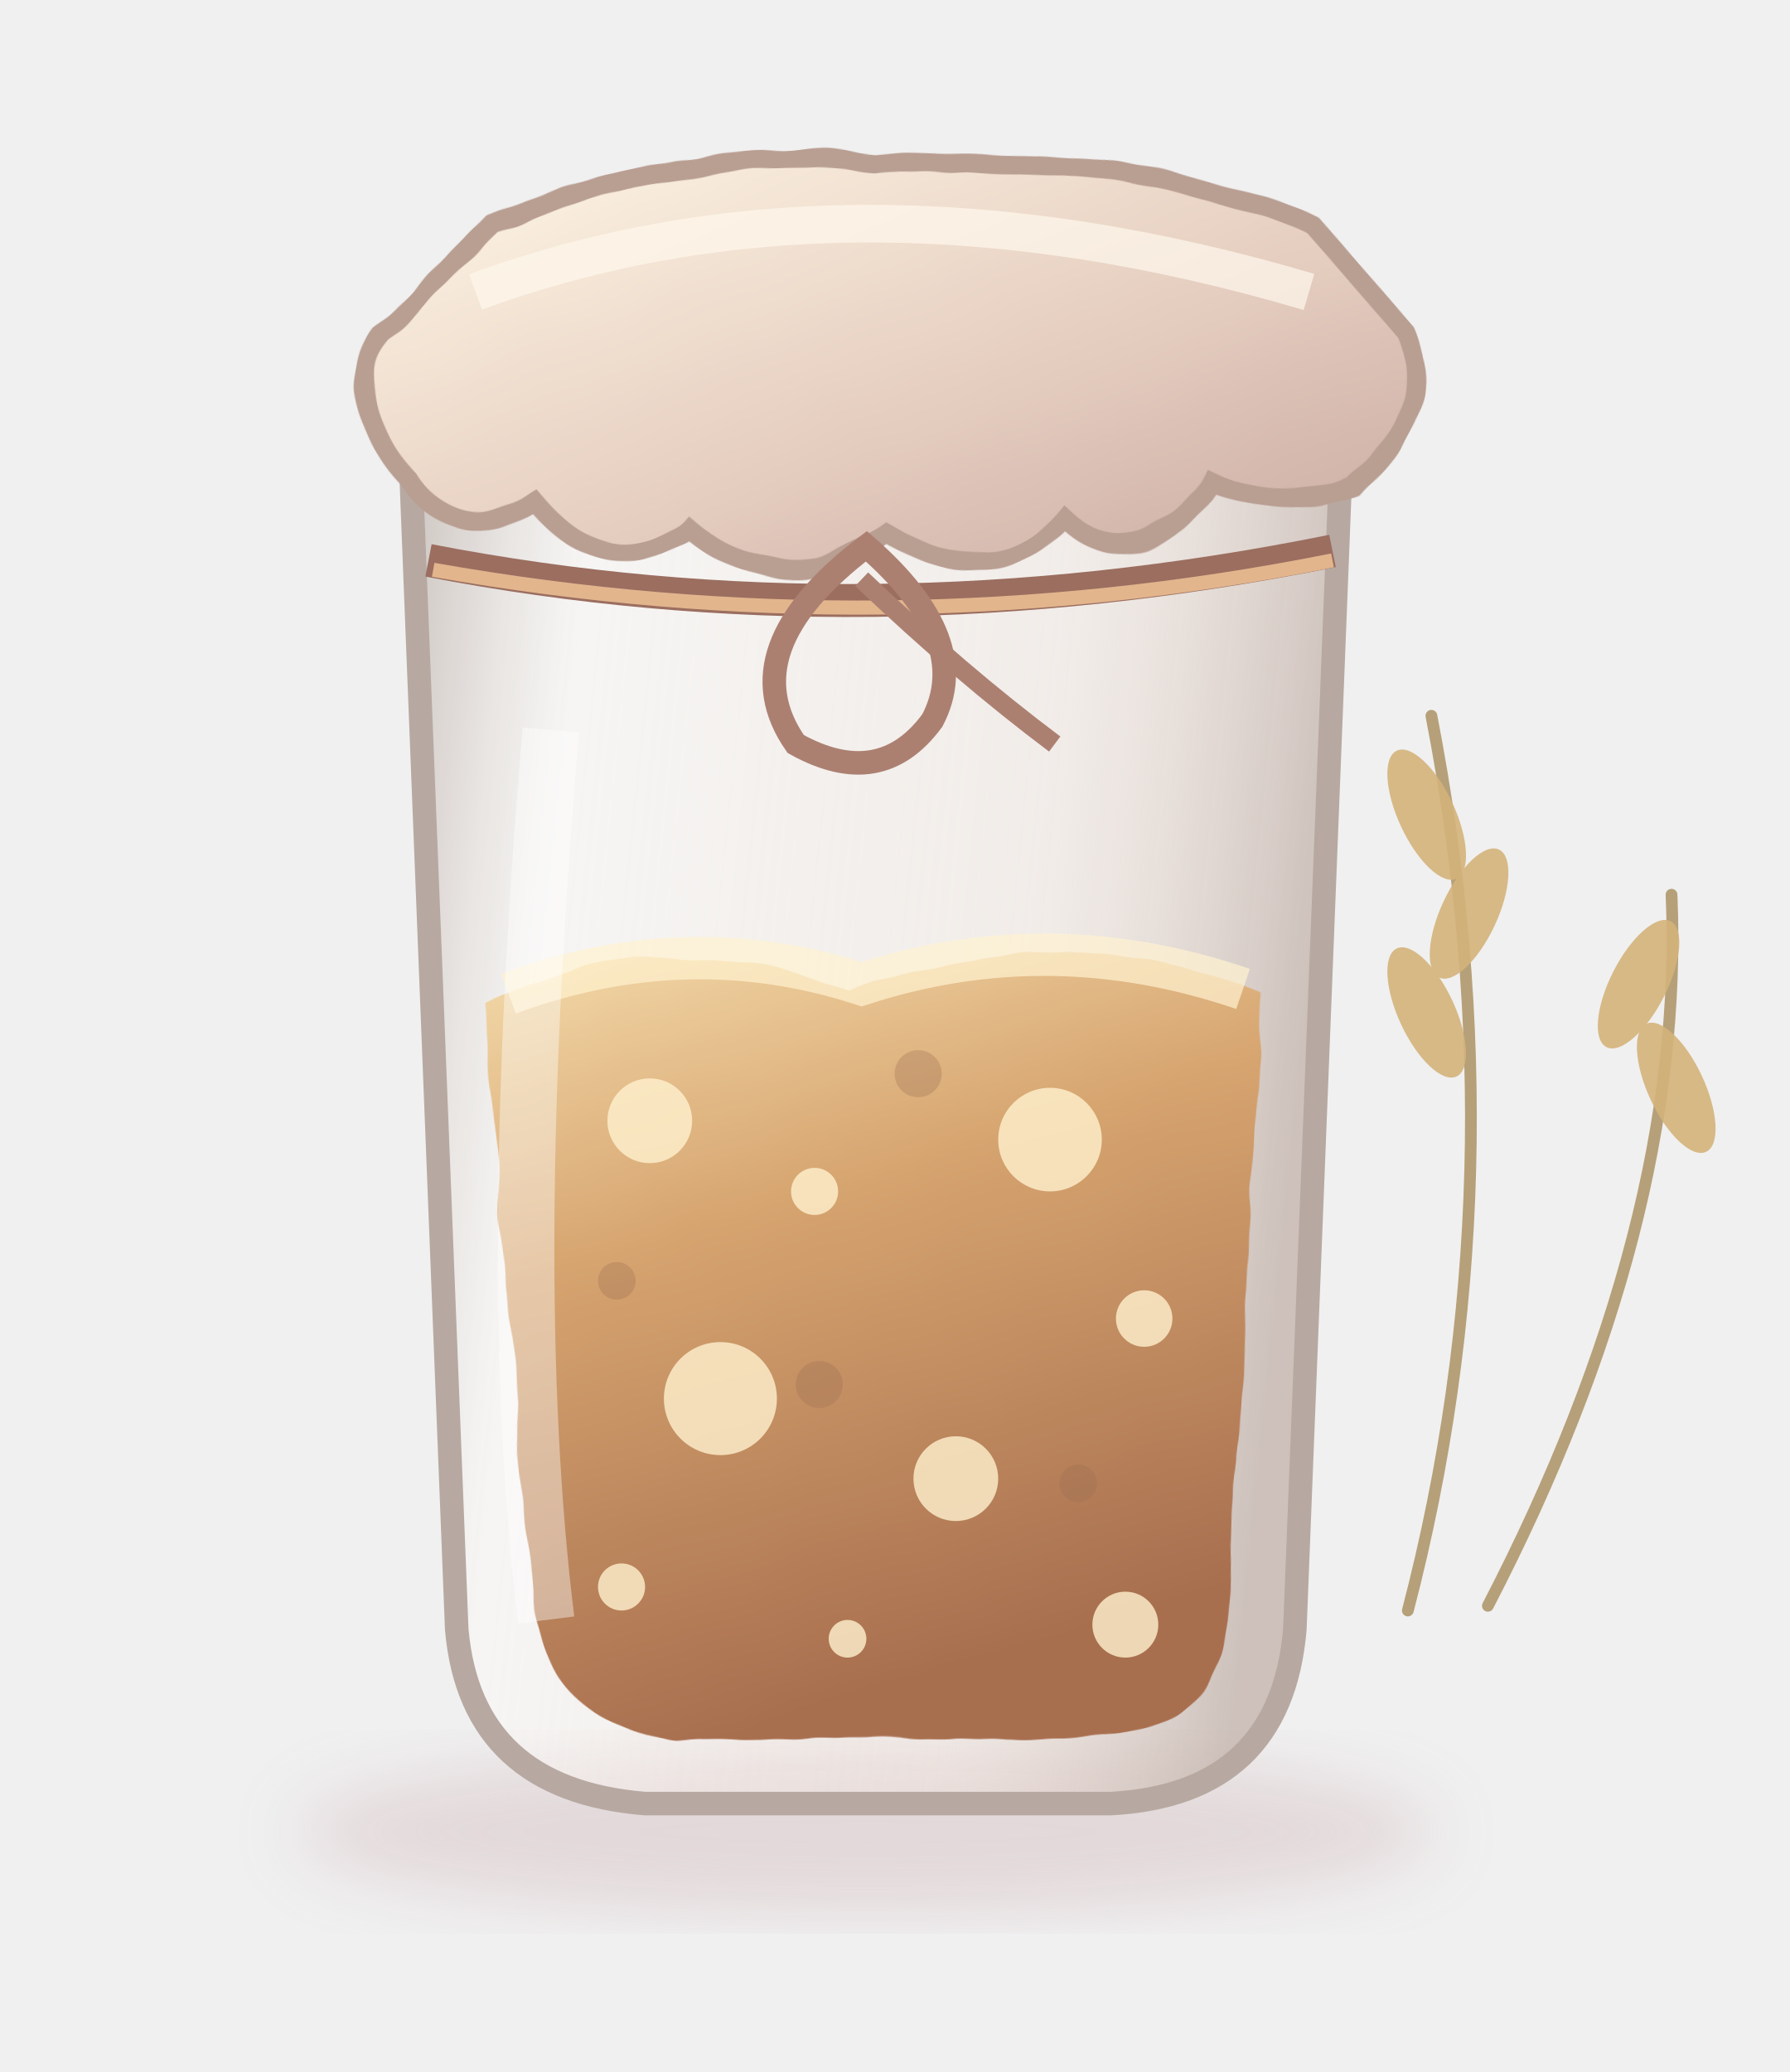
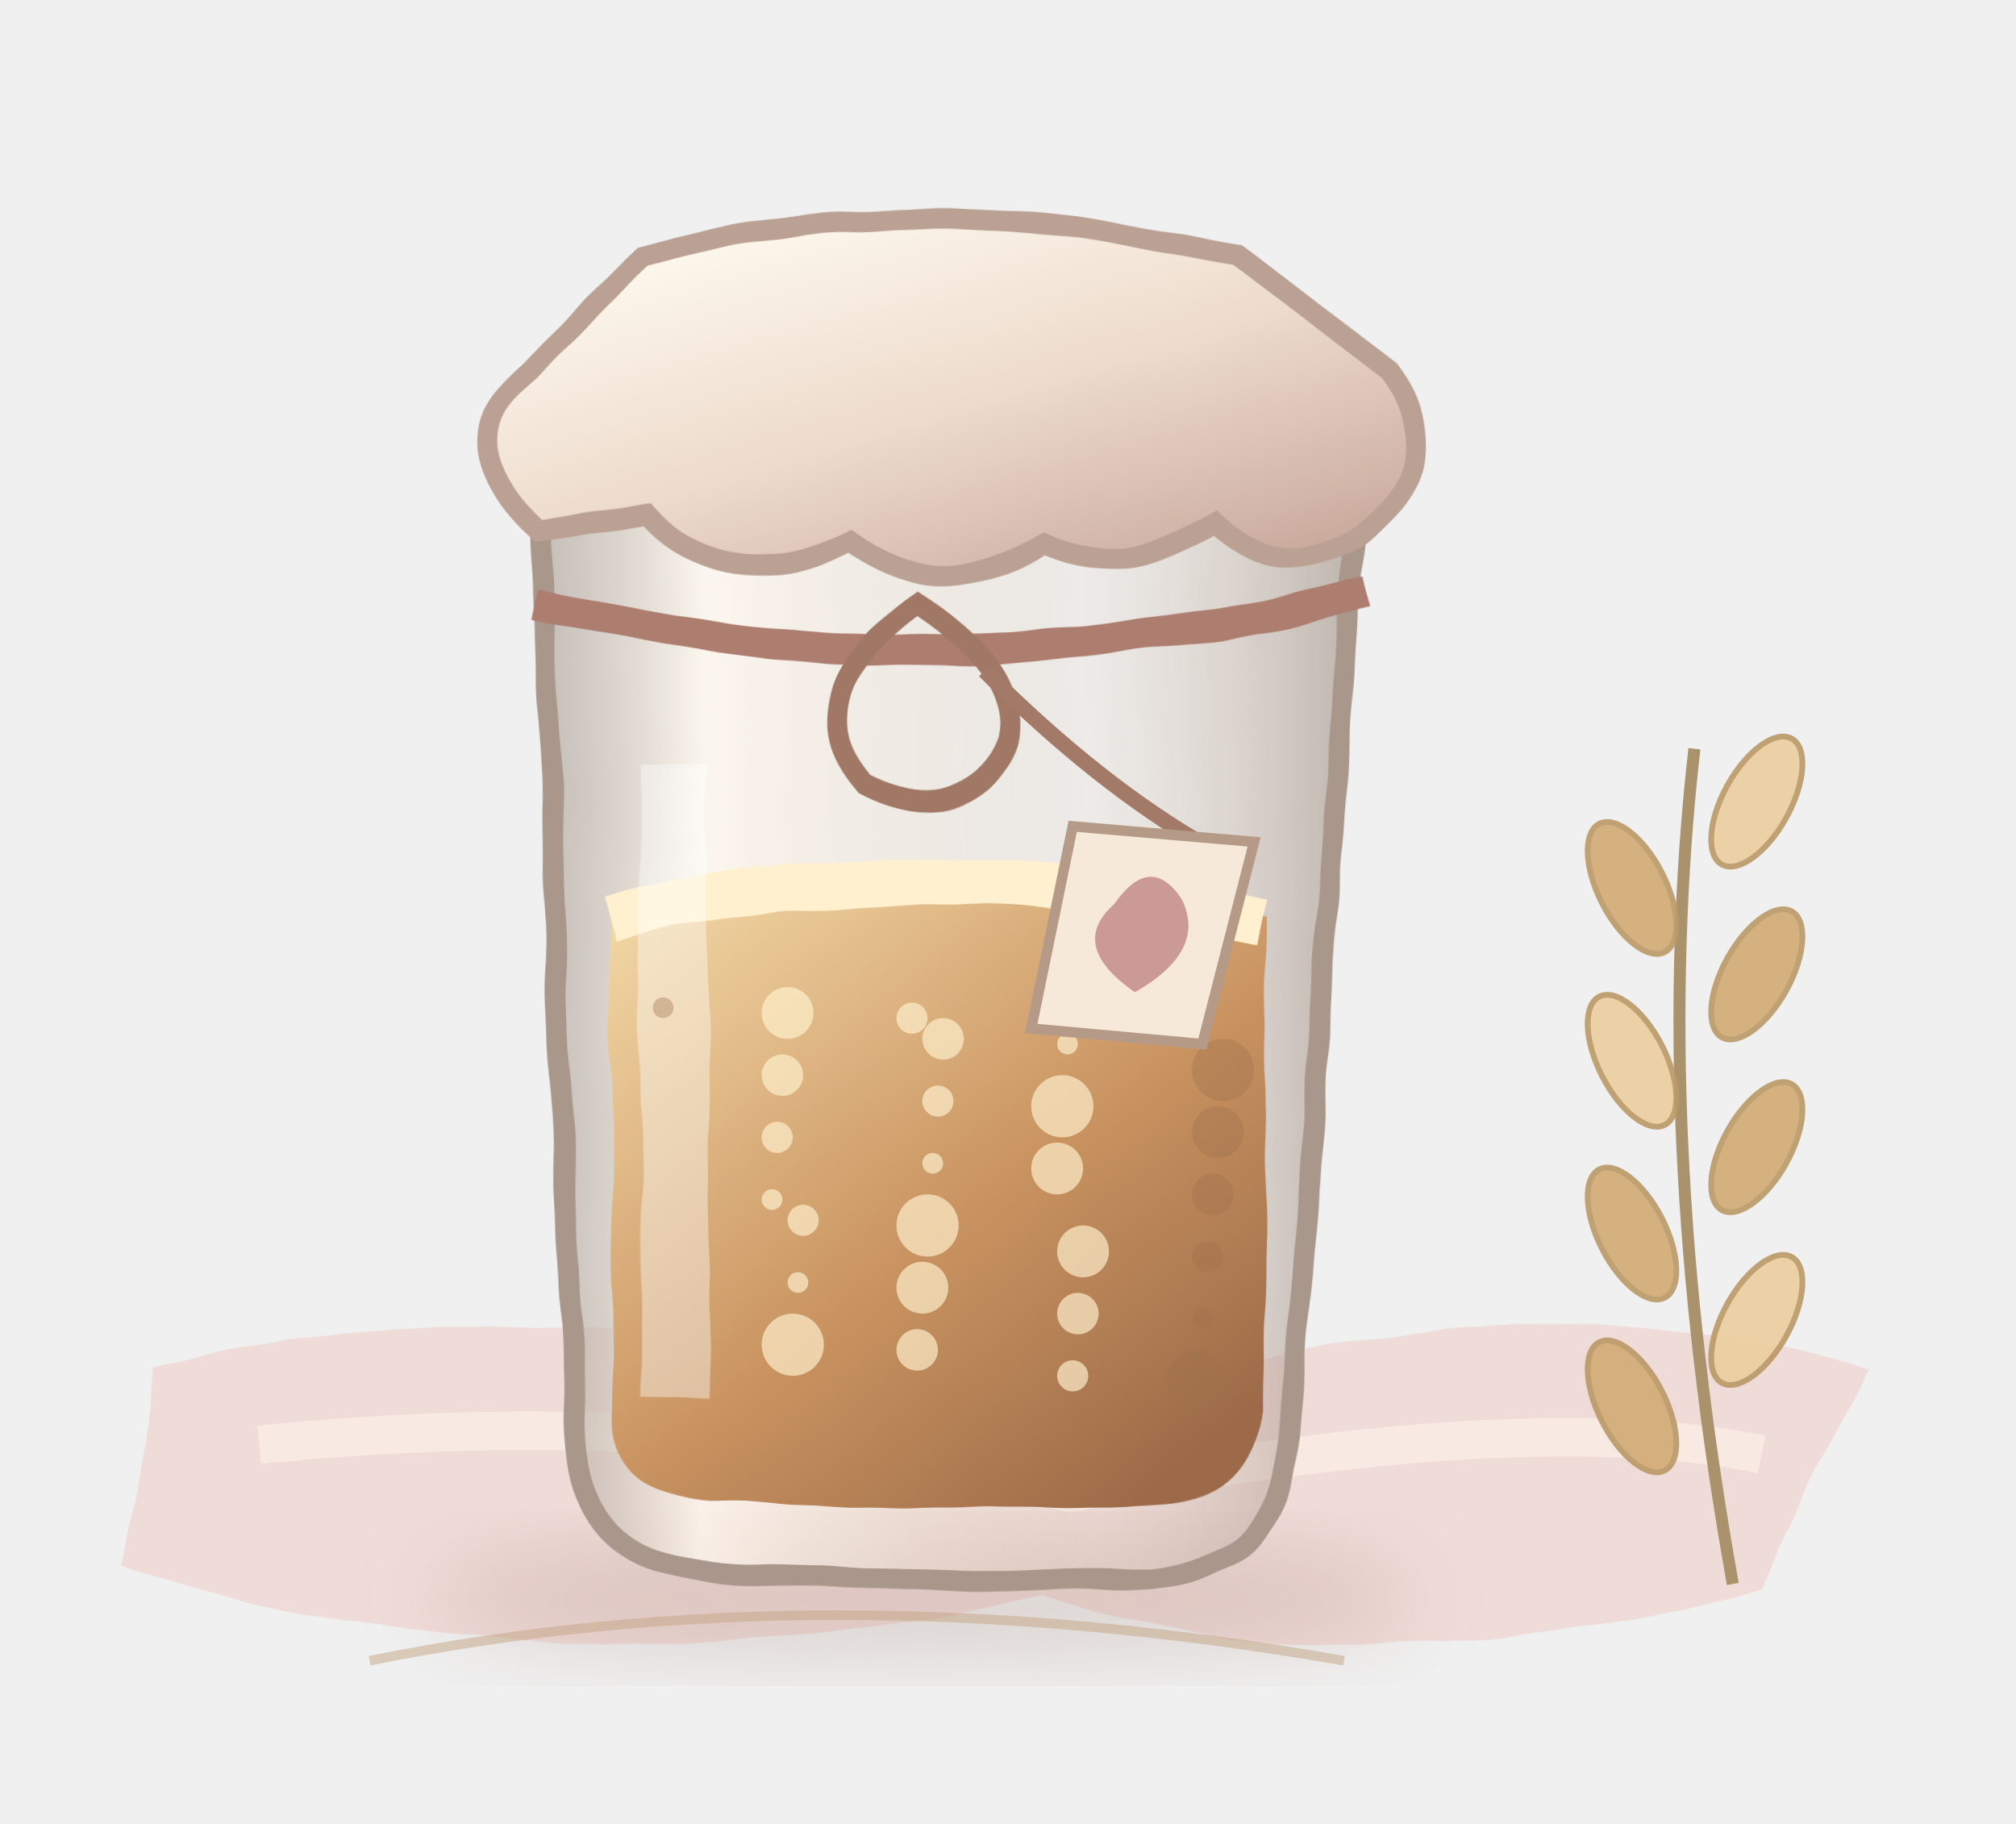
- <svg xmlns="http://www.w3.org/2000/svg" viewBox="0 0 380 440" role="img" aria-labelledby="t d">
+ <svg xmlns="http://www.w3.org/2000/svg" viewBox="0 0 420 380" role="img" aria-labelledby="t">
  <defs>
-     <linearGradient id="jar" x1="0" y1="0" x2="1" y2=".15">
-       <stop stop-color="#b7aaa2" stop-opacity=".65" />
-       <stop offset=".2" stop-color="#fffdfa" stop-opacity=".42" />
-       <stop offset=".7" stop-color="#f6e5d8" stop-opacity=".28" />
-       <stop offset="1" stop-color="#bba89f" stop-opacity=".65" />
+     <linearGradient id="glass">
+       <stop stop-color="#a79c91" stop-opacity=".58" />
+       <stop offset=".2" stop-color="#fff8ee" stop-opacity=".76" />
+       <stop offset=".67" stop-color="#dfd0c0" stop-opacity=".18" />
+       <stop offset="1" stop-color="#99857a" stop-opacity=".56" />
    </linearGradient>
-     <linearGradient id="dough" x1="0" y1="0" x2=".3" y2="1">
-       <stop stop-color="#f4dbab" />
-       <stop offset=".4" stop-color="#d6a46f" />
-       <stop offset="1" stop-color="#a86f4f" />
+     <linearGradient id="linen" x1=".1" y1=".1" x2=".8" y2="1">
+       <stop stop-color="#fffaf0" />
+       <stop offset=".52" stop-color="#eddbcc" />
+       <stop offset="1" stop-color="#c9aa9d" />
    </linearGradient>
-     <linearGradient id="cloth" x1="0" y1="0" x2="1" y2="1">
-       <stop stop-color="#fff7e6" />
-       <stop offset=".55" stop-color="#e6cfc1" />
-       <stop offset="1" stop-color="#c9a9a1" />
+     <linearGradient id="sour" x1="0" y1="0" x2=".8" y2="1">
+       <stop stop-color="#f5dcaa" />
+       <stop offset=".6" stop-color="#c99360" />
+       <stop offset="1" stop-color="#9c6a48" />
    </linearGradient>
-     <filter id="wash">
-       <feTurbulence type="fractalNoise" baseFrequency=".042" numOctaves="3" seed="5" result="n" />
+     <linearGradient id="rose" x1=".1" y1=".1" x2="1" y2="1">
+       <stop stop-color="#f6d9d7" />
+       <stop offset=".65" stop-color="#ce9194" />
+       <stop offset="1" stop-color="#9f666a" />
+     </linearGradient>
+     <filter id="water">
+       <feTurbulence type="fractalNoise" baseFrequency=".028" numOctaves="3" seed="12" result="n" />
      <feDisplacementMap in="SourceGraphic" in2="n" scale="3" />
    </filter>
    <filter id="blur">
-       <feGaussianBlur stdDeviation="7" />
+       <feGaussianBlur stdDeviation="8" />
    </filter>
  </defs>
-   <ellipse cx="184" cy="389" rx="121" ry="18" fill="#b5878c" opacity=".22" filter="url(#blur)" />
-   <path d="M87 93h198l-10 253q-3 35-39 37h-99q-37-3-40-37z" fill="url(#jar)" stroke="#b7a9a1" stroke-width="5" />
-   <path d="M103 213q37-18 78-2 40-18 87 0l-7 129q-2 29-29 29h-89q-27-3-30-29z" fill="url(#dough)" filter="url(#wash)" />
-   <path d="M108 211q38-14 75-2 40-13 81 1" fill="none" stroke="#fff2d0" stroke-width="9" opacity=".7" />
-   <g fill="#fff1ce" opacity=".8">
-     <circle cx="138" cy="238" r="9" />
-     <circle cx="173" cy="253" r="5" />
-     <circle cx="223" cy="242" r="11" />
-     <circle cx="243" cy="280" r="6" />
-     <circle cx="153" cy="297" r="12" />
-     <circle cx="203" cy="314" r="9" />
-     <circle cx="132" cy="337" r="5" />
-     <circle cx="239" cy="345" r="7" />
-     <circle cx="180" cy="348" r="4" />
+   <path d="M32 285q100-22 187 10 99-32 170-10l-22 46q-87 23-150 1-113 23-192-6z" fill="#eecfcb" opacity=".65" filter="url(#water)" />
+   <path d="M54 301q89-9 169 10 95-18 144-8" fill="none" stroke="#fff6ec" stroke-width="8" opacity=".57" />
+   <g transform="translate(82 35) scale(1.08)">
+     <ellipse cx="102" cy="276" rx="95" ry="14" fill="#916b5c" opacity=".18" filter="url(#blur)" />
+     <g filter="url(#water)">
+       <path d="M28 63h158l-13 182q-3 25-27 27H64q-28-2-29-27z" fill="url(#glass)" stroke="#a9978b" stroke-width="4" />
+       <path d="M42 144q66-15 126 0v96q-2 17-23 18H62q-21-2-20-19z" fill="url(#sour)" />
+       <path d="M42 145q57-15 125 0" fill="none" stroke="#fff1cf" stroke-width="9" />
+       <path d="M54 115v122" stroke="#fff" stroke-width="13" opacity=".4" />
+       <path d="M28 70Q9 53 26 39l22-22q55-15 115 0l29 22q12 17-6 32-14 10-28-3-16 12-32 5-20 12-38-1-25 11-39-5z" fill="url(#linen)" stroke="#baa193" stroke-width="4" />
+       <path d="M27 84q83 19 161-2" fill="none" stroke="#ad7d6f" stroke-width="6" />
+       <path d="M101 84q-25 17-10 35 19 10 27-9 4-12-17-26z" fill="none" stroke="#a07865" stroke-width="4" />
+     </g>
+     <circle cx="52" cy="162" r="2" fill="#9f704c" opacity=".38" />
+     <circle cx="79" cy="203" r="3" fill="#fff1d0" opacity=".67" />
+     <circle cx="106" cy="168" r="4" fill="#fff1d0" opacity=".67" />
+     <circle cx="133" cy="209" r="5" fill="#fff1d0" opacity=".67" />
+     <circle cx="160" cy="174" r="6" fill="#9f704c" opacity=".38" />
+     <circle cx="78" cy="215" r="2" fill="#fff1d0" opacity=".67" />
+     <circle cx="105" cy="180" r="3" fill="#fff1d0" opacity=".67" />
+     <circle cx="132" cy="221" r="4" fill="#fff1d0" opacity=".67" />
+     <circle cx="159" cy="186" r="5" fill="#9f704c" opacity=".38" />
+     <circle cx="77" cy="227" r="6" fill="#fff1d0" opacity=".67" />
+     <circle cx="104" cy="192" r="2" fill="#fff1d0" opacity=".67" />
+     <circle cx="131" cy="233" r="3" fill="#fff1d0" opacity=".67" />
+     <circle cx="158" cy="198" r="4" fill="#9f704c" opacity=".38" />
+     <circle cx="76" cy="163" r="5" fill="#fff1d0" opacity=".67" />
+     <circle cx="103" cy="204" r="6" fill="#fff1d0" opacity=".67" />
+     <circle cx="130" cy="169" r="2" fill="#fff1d0" opacity=".67" />
+     <circle cx="157" cy="210" r="3" fill="#9f704c" opacity=".38" />
+     <circle cx="75" cy="175" r="4" fill="#fff1d0" opacity=".67" />
+     <circle cx="102" cy="216" r="5" fill="#fff1d0" opacity=".67" />
+     <circle cx="129" cy="181" r="6" fill="#fff1d0" opacity=".67" />
+     <circle cx="156" cy="222" r="2" fill="#9f704c" opacity=".38" />
+     <circle cx="74" cy="187" r="3" fill="#fff1d0" opacity=".67" />
+     <circle cx="101" cy="228" r="4" fill="#fff1d0" opacity=".67" />
+     <circle cx="128" cy="193" r="5" fill="#fff1d0" opacity=".67" />
+     <circle cx="155" cy="234" r="6" fill="#9f704c" opacity=".38" />
+     <circle cx="73" cy="199" r="2" fill="#fff1d0" opacity=".67" />
+     <circle cx="100" cy="164" r="3" fill="#fff1d0" opacity=".67" />
+     <path d="M114 97q22 22 43 34" stroke="#a37a68" stroke-width="3" fill="none" />
+     <path d="M131 127l35 3-10 39-33-3z" fill="#f7e9d9" stroke="#b69a88" stroke-width="2" />
+     <path d="M139 142q7-10 13-1 5 10-9 18-13-9-4-17z" fill="#cb9996" />
  </g>
-   <g fill="#986a50" opacity=".3">
-     <circle cx="195" cy="228" r="5" />
-     <circle cx="131" cy="272" r="4" />
-     <circle cx="229" cy="315" r="4" />
-     <circle cx="174" cy="294" r="5" />
+   <g transform="translate(361 330)" stroke="#aa926c" stroke-width="2.5" fill="none">
+     <path d="M0 0Q-17-95-8-174" />
+     <ellipse cx="5" cy="-163" rx="7" ry="15" transform="rotate(29 5 -163)" stroke="#bb9a69" stroke-width="1.2" fill="#edcea0" opacity=".92" />
+     <ellipse cx="-21" cy="-145" rx="7" ry="15" transform="rotate(-27 -21 -145)" stroke="#bb9a69" stroke-width="1.2" fill="#d3ab76" opacity=".92" />
+     <ellipse cx="5" cy="-127" rx="7" ry="15" transform="rotate(29 5 -127)" stroke="#bb9a69" stroke-width="1.2" fill="#d3ab76" opacity=".92" />
+     <ellipse cx="-21" cy="-109" rx="7" ry="15" transform="rotate(-27 -21 -109)" stroke="#bb9a69" stroke-width="1.2" fill="#edcea0" opacity=".92" />
+     <ellipse cx="5" cy="-91" rx="7" ry="15" transform="rotate(29 5 -91)" stroke="#bb9a69" stroke-width="1.2" fill="#d3ab76" opacity=".92" />
+     <ellipse cx="-21" cy="-73" rx="7" ry="15" transform="rotate(-27 -21 -73)" stroke="#bb9a69" stroke-width="1.2" fill="#d3ab76" opacity=".92" />
+     <ellipse cx="5" cy="-55" rx="7" ry="15" transform="rotate(29 5 -55)" stroke="#bb9a69" stroke-width="1.2" fill="#edcea0" opacity=".92" />
+     <ellipse cx="-21" cy="-37" rx="7" ry="15" transform="rotate(-27 -21 -37)" stroke="#bb9a69" stroke-width="1.2" fill="#d3ab76" opacity=".92" />
  </g>
-   <path d="M87 102q-15-16-6-31l23-24q41-16 82-12 51-4 93 13l19 22q7 16-11 33-14 6-30-1-15 23-31 8-15 17-38 3-22 16-42-1-17 13-33-6-17 10-26-4z" fill="url(#cloth)" stroke="#b99e92" stroke-width="4" filter="url(#wash)" />
-   <path d="M101 62q79-29 177 0" fill="none" stroke="#fff8ec" stroke-width="8" opacity=".7" />
-   <path d="M91 119q93 18 192-2" fill="none" stroke="#9b6e60" stroke-width="7" />
-   <path d="M92 121q96 17 191-2" fill="none" stroke="#e2b58d" stroke-width="3" />
-   <path d="M184 116q-29 22-15 42 18 10 29-5 9-17-14-37z" fill="none" stroke="#ac8071" stroke-width="5" />
-   <path d="M183 123q21 20 41 35" fill="none" stroke="#ac8071" stroke-width="4" />
-   <path d="M117 155q-10 116-1 189" fill="none" stroke="#fff" stroke-width="12" opacity=".4" />
-   <g stroke="#b6a079" stroke-width="2.5" fill="none" stroke-linecap="round">
-     <path d="M299 342q24-92 5-190" />
-     <path d="M316 341q42-81 39-151" />
-   </g>
-   <g fill="#d4b27a" opacity=".9">
-     <ellipse cx="303" cy="173" rx="6" ry="15" transform="rotate(-25 303 173)" />
-     <ellipse cx="312" cy="194" rx="6" ry="15" transform="rotate(25 312 194)" />
-     <ellipse cx="303" cy="215" rx="6" ry="15" transform="rotate(-25 303 215)" />
-     <ellipse cx="348" cy="209" rx="6" ry="15" transform="rotate(27 348 209)" />
-     <ellipse cx="356" cy="231" rx="6" ry="15" transform="rotate(-25 356 231)" />
+   <g fill="none" stroke="#c3a384" stroke-width="2" opacity=".5">
+     <path d="M77 346q94-19 203 0" />
  </g>
</svg>
